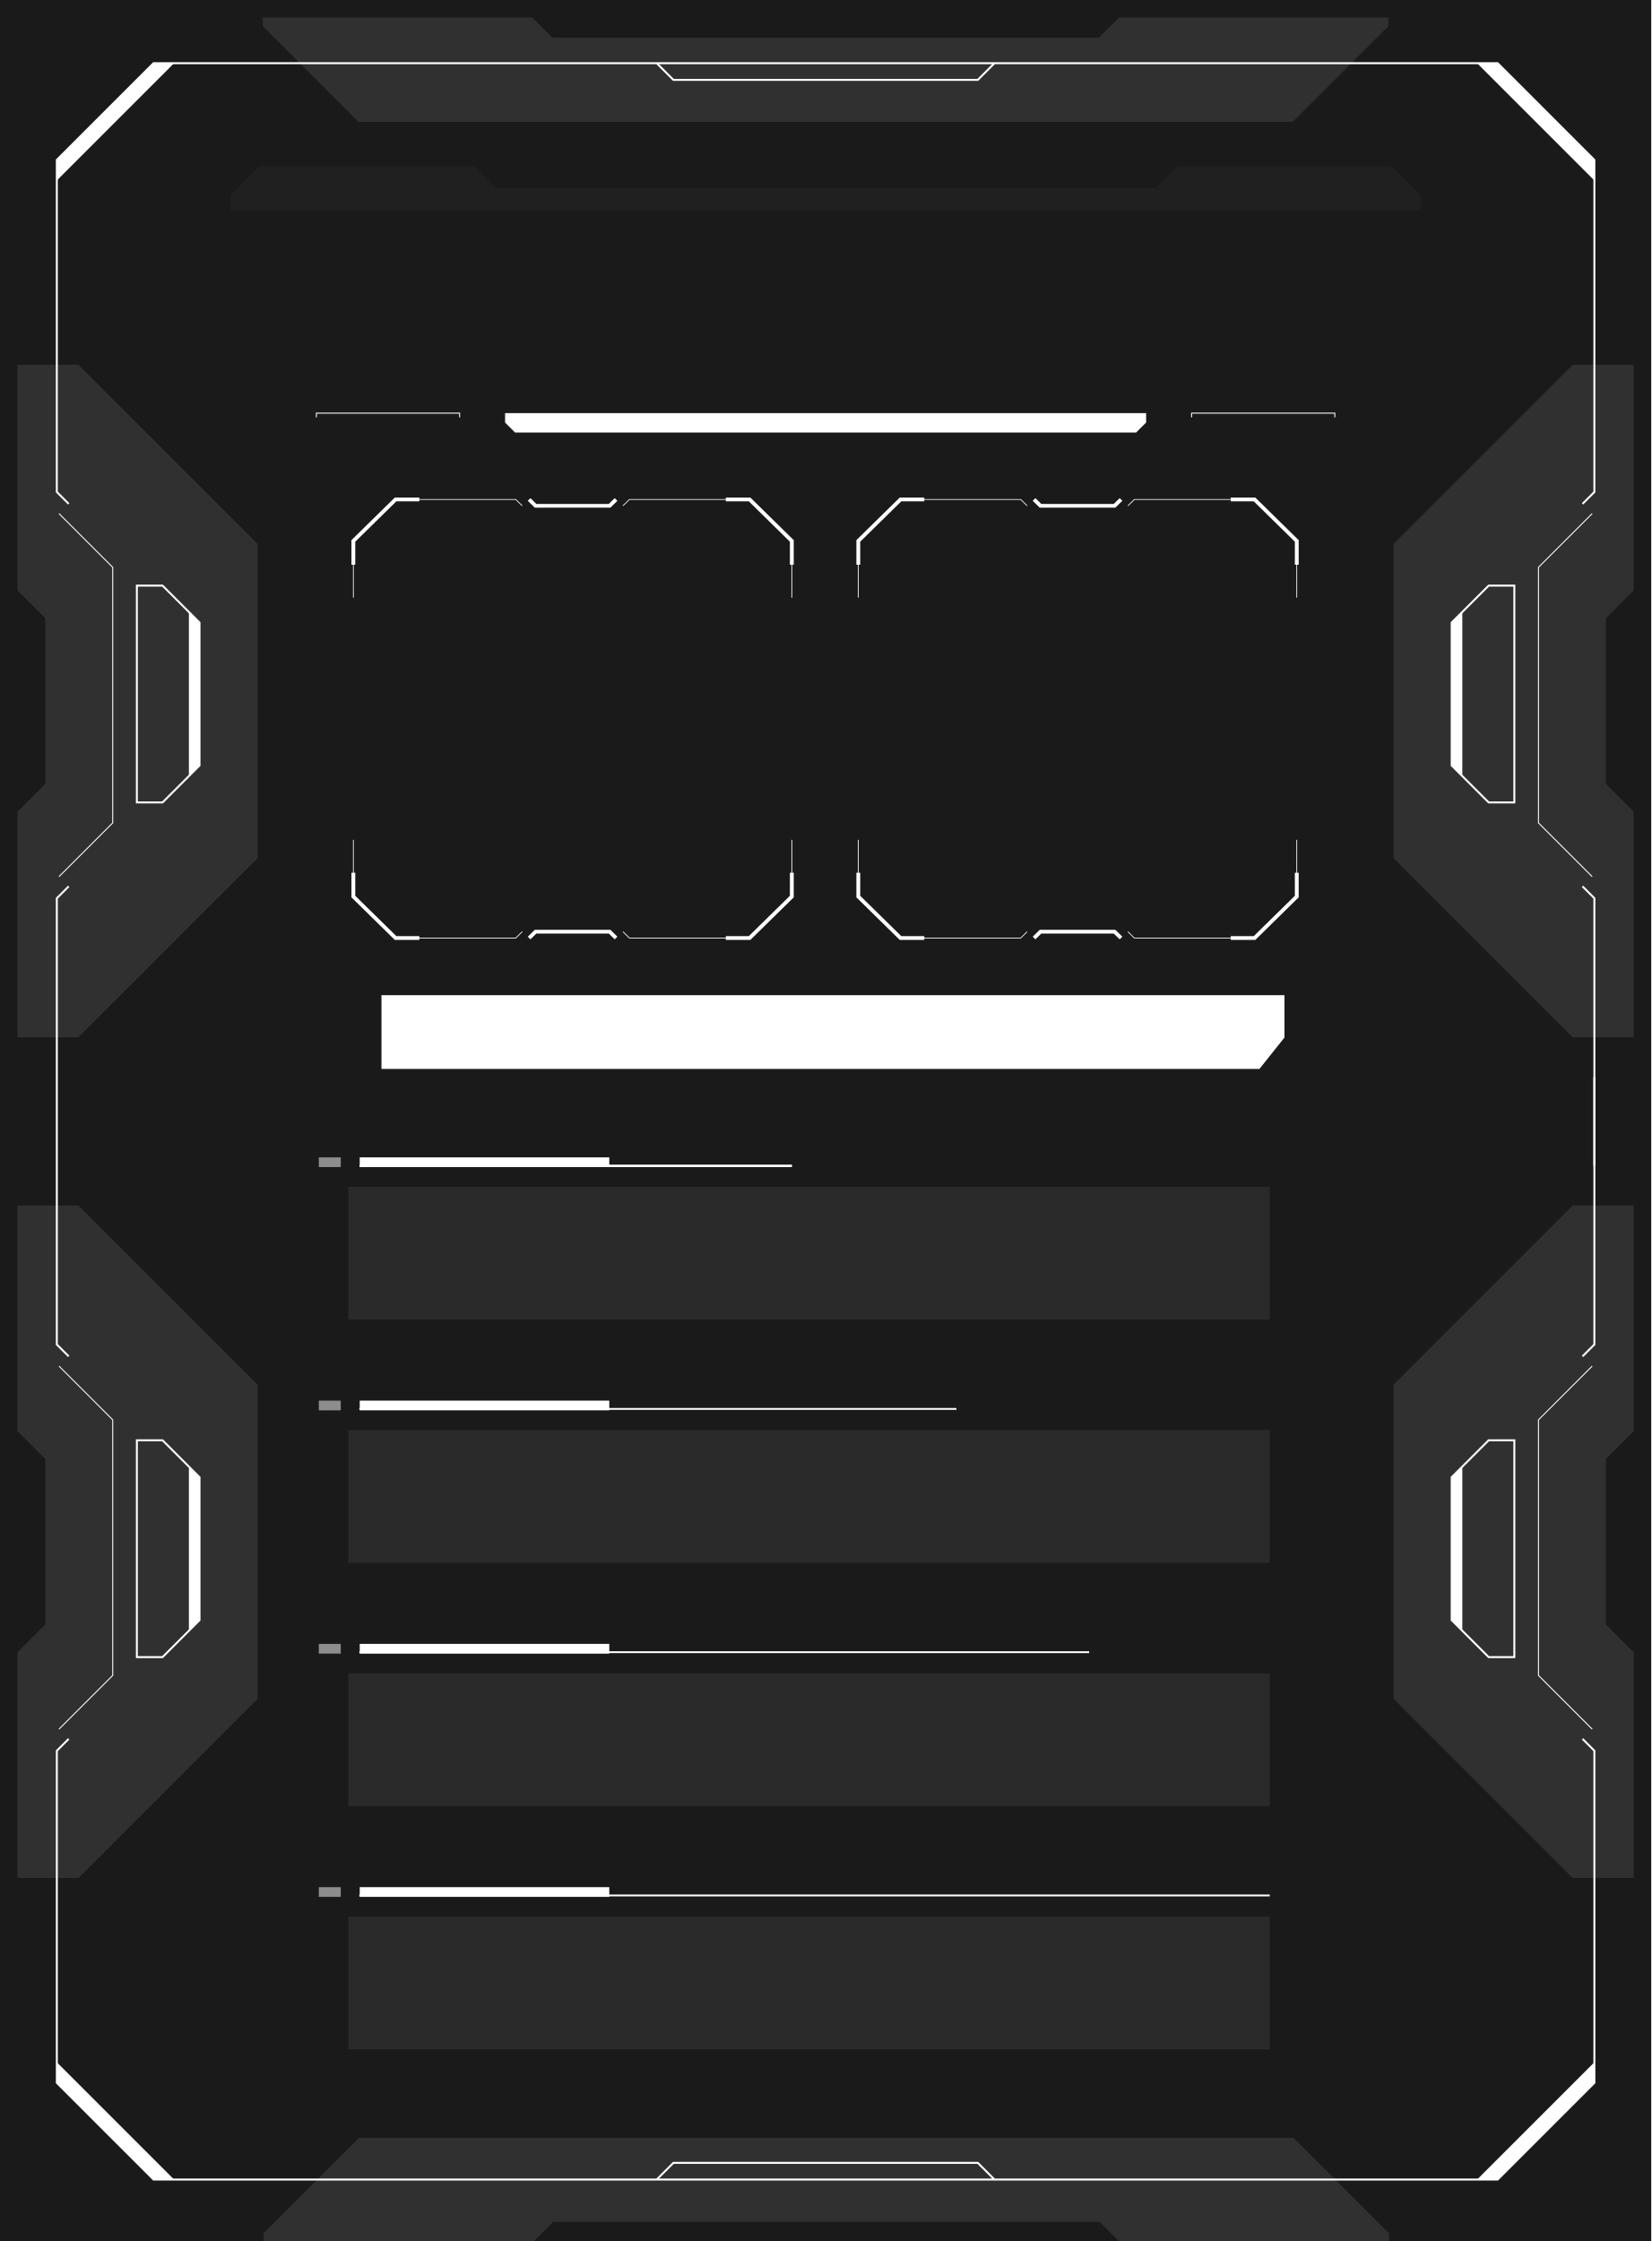
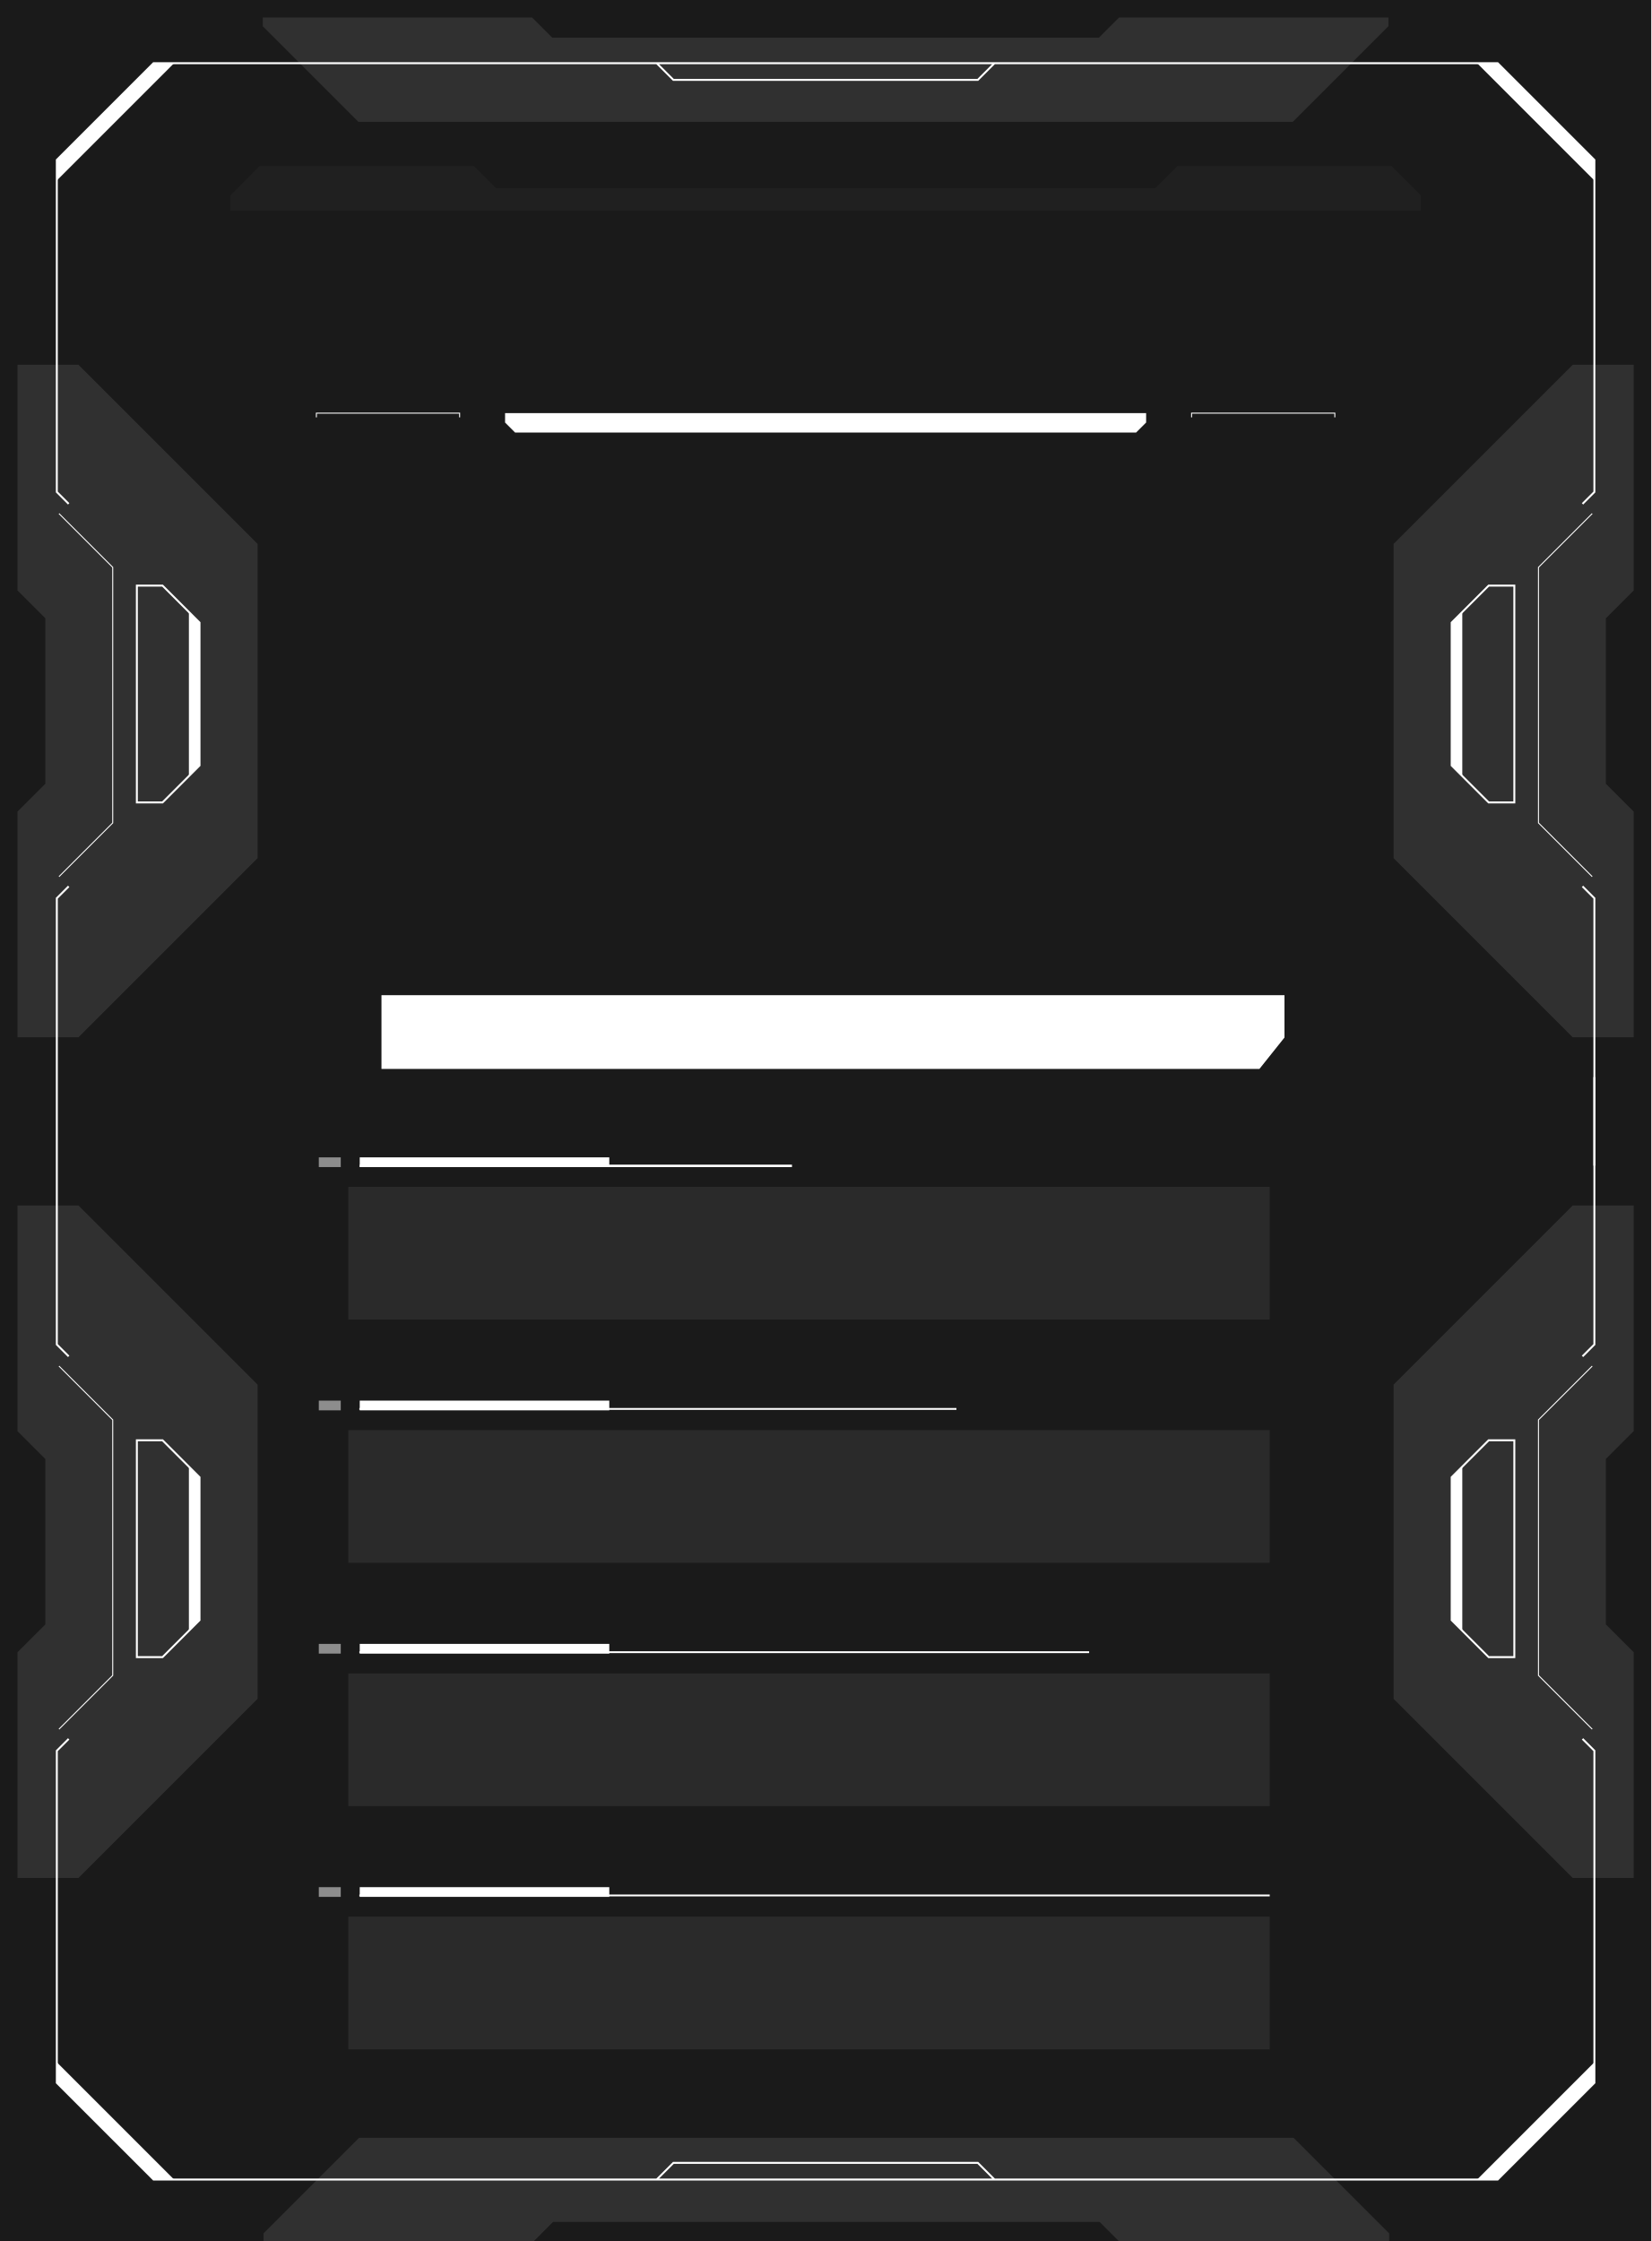
<svg xmlns="http://www.w3.org/2000/svg" width="896" height="1216" viewBox="0 0 896 1216" fill="none">
-   <g clip-path="url(#clip0_4593_1328)">
+   <g clip-path="url(#clip0_4594_1447)">
    <rect width="896" height="1216" fill="#1A1A1A" />
    <g opacity="0.1">
      <path d="M448.399 1160H194.884L143 1211.88V1216.63H289.127L300.095 1205.66H448.399H596.703L607.671 1216.63H753.798V1211.88L701.914 1160H448.399Z" fill="white" />
    </g>
    <g opacity="0.1">
-       <path d="M607.272 9.487L596.304 20.455H448.001H299.697L288.729 9.487H142.602V14.231L194.485 66.115H448.001H701.516L753.399 14.231V9.487H607.272Z" fill="white" />
+       <path d="M607.272 9.488L596.304 20.456H448.001H299.697L288.729 9.488H142.602V14.232L194.485 66.115H448.001H701.516L753.399 14.232V9.488H607.272Z" fill="white" />
    </g>
    <g opacity="0.1">
      <path d="M42.575 197.943H9.486V320.39L24.608 335.506V380.39V425.274L9.486 440.39V562.837H42.575L139.786 465.626V380.39V295.154L42.575 197.943Z" fill="white" />
    </g>
-     <path d="M32.187 475.871L31.818 475.502L60.907 446.409V307.945L31.818 278.851L32.187 278.482L61.434 307.729V446.625L32.187 475.871Z" fill="white" />
-     <path d="M88.419 435.941H73.74V317.237H88.419L108.79 337.608V415.571L88.419 435.941ZM74.794 434.887H87.981L107.736 415.133V338.04L87.981 318.286H74.794V434.882V434.887Z" fill="white" />
-     <path d="M30.832 86.764L83.306 34.29H94.474L30.832 97.932V86.764Z" fill="white" />
-     <path d="M108.263 337.829V415.354L102.502 421.109V332.073L108.263 337.829Z" fill="white" />
-     <path d="M249.668 226.456H249.141V224.443H171.943V226.456H171.416V223.916H249.668V226.456Z" fill="white" />
+     <path d="M32.187 475.873L31.818 475.504L60.907 446.411V307.947L31.818 278.853L32.187 278.484L61.434 307.731V446.627L32.187 475.873Z" fill="white" />
+     <path d="M88.419 435.942H73.74V317.238H88.419L108.79 337.609V415.572L88.419 435.942ZM74.794 434.888H87.981L107.736 415.134V338.041L87.981 318.287H74.794V434.883V434.888Z" fill="white" />
+     <path d="M30.832 86.765L83.306 34.291H94.474L30.832 97.933V86.765Z" fill="white" />
+     <path d="M108.263 337.83V415.355L102.502 421.11V332.074L108.263 337.83Z" fill="white" />
+     <path d="M249.668 226.458H249.141V224.445H171.943V226.458H171.416V223.918H249.668V226.458Z" fill="white" />
    <g opacity="0.1">
      <path d="M853.424 197.943H886.512V320.39L871.391 335.506V380.39V425.274L886.512 440.39V562.837H853.424L756.213 465.626V380.39V295.154L853.424 197.943Z" fill="white" />
    </g>
-     <path d="M865.694 632.471H864.639V487.614L858.352 481.331L859.1 480.583L865.694 487.182V632.471Z" fill="white" />
-     <path d="M863.813 475.871L834.566 446.625V307.729L863.813 278.482L864.182 278.851L835.093 307.945V446.409L864.182 475.502L863.813 475.871Z" fill="white" />
-     <path d="M822.258 435.941H807.58L787.209 415.571V337.608L807.58 317.237H822.258V435.941ZM808.017 434.887H821.204V318.291H808.017L788.263 338.046V415.138L808.017 434.893V434.887Z" fill="white" />
-     <path d="M865.168 86.764L812.694 34.29H801.525L865.168 97.932V86.764Z" fill="white" />
-     <path d="M812.91 33.764H83.092L30.307 86.549V267.172L36.9 273.765L37.643 273.022L31.355 266.734V86.986L83.524 34.818H356.134L365.179 43.862H530.817L539.862 34.818H812.472L864.641 86.986V266.739L858.353 273.027L859.096 273.77L865.69 267.177V86.549L812.905 33.764H812.91ZM530.38 42.808H365.616L357.626 34.818H538.365L530.375 42.808H530.38Z" fill="white" />
-     <path d="M787.736 337.829V415.354L793.497 421.109V332.073L787.736 337.829Z" fill="white" />
-     <path d="M724.584 226.456H724.057V224.443H646.859V226.456H646.332V223.916H724.584V226.456Z" fill="white" />
+     <path d="M865.694 632.472H864.639V487.615L858.352 481.332L859.1 480.584L865.694 487.183V632.472Z" fill="white" />
+     <path d="M863.813 475.873L834.566 446.627V307.731L863.813 278.484L864.182 278.853L835.093 307.947V446.411L864.182 475.504L863.813 475.873Z" fill="white" />
+     <path d="M822.258 435.942H807.58L787.209 415.572V337.609L807.58 317.238H822.258V435.942ZM808.017 434.888H821.204V318.292H808.017L788.263 338.047V415.139L808.017 434.894V434.888Z" fill="white" />
+     <path d="M865.168 86.765L812.694 34.291H801.525L865.168 97.933V86.765Z" fill="white" />
+     <path d="M812.91 33.766H83.092L30.307 86.551V267.174L36.9 273.767L37.643 273.024L31.355 266.736V86.988L83.524 34.82H356.134L365.179 43.864H530.817L539.862 34.82H812.472L864.641 86.988V266.741L858.353 273.029L859.096 273.772L865.69 267.179V86.551L812.905 33.766H812.91ZM530.38 42.81H365.616L357.626 34.82H538.365L530.375 42.81H530.38Z" fill="white" />
+     <path d="M787.736 337.83V415.355L793.497 421.11V332.074L787.736 337.83Z" fill="white" />
+     <path d="M724.584 226.458H724.057V224.445H646.859V226.458H646.332V223.918H724.584V226.458Z" fill="white" />
    <g opacity="0.1">
      <path d="M42.575 1019H9.486V896.553L24.608 881.436V836.552V791.668L9.486 776.552V654.105H42.575L139.786 751.316V836.552V921.788L42.575 1019Z" fill="white" />
    </g>
-     <path d="M31.361 584.471V487.614L37.649 481.331L36.9 480.583L30.307 487.182L30.307 584.471V729.76L36.9 736.359L37.649 735.61L31.361 729.322V584.471Z" fill="white" />
+     <path d="M31.361 584.472V487.615L37.649 481.332L36.9 480.584L30.307 487.183L30.307 584.472V729.761L36.9 736.36L37.649 735.611L31.361 729.323V584.472Z" fill="white" />
    <path d="M32.187 938.459L31.818 938.09L60.907 908.997V770.533L31.818 741.439L32.187 741.07L61.434 770.317V909.213L32.187 938.459Z" fill="white" />
-     <path d="M88.419 899.698H73.74V780.994H88.419L108.79 801.365V879.327L88.419 899.698ZM74.794 898.644H87.981L107.736 878.89V801.797L87.981 782.043H74.794V898.639V898.644Z" fill="white" />
+     <path d="M88.419 899.7H73.74V780.996H88.419L108.79 801.367V879.329L88.419 899.7ZM74.794 898.646H87.981L107.736 878.892V801.799L87.981 782.045H74.794V898.641V898.646Z" fill="white" />
    <path d="M30.832 1130.18L83.306 1182.65H94.474L30.832 1119.01V1130.18Z" fill="white" />
    <path d="M108.263 879.113V801.587L102.502 795.832V884.868L108.263 879.113Z" fill="white" />
    <g opacity="0.1">
      <path d="M853.424 1019H886.512V896.553L871.391 881.436V836.552V791.668L886.512 776.552V654.105H853.424L756.213 751.316V836.552V921.788L853.424 1019Z" fill="white" />
    </g>
-     <path d="M859.1 736.359L858.352 735.61L864.639 729.322V584.471H865.694V729.76L859.1 736.359Z" fill="white" />
+     <path d="M859.1 736.36L858.352 735.612L864.639 729.324V584.473H865.694V729.762L859.1 736.36Z" fill="white" />
    <path d="M863.813 938.459L834.566 909.213V770.317L863.813 741.07L864.182 741.439L835.093 770.533V908.997L864.182 938.09L863.813 938.459Z" fill="white" />
-     <path d="M822.258 899.698H807.58L787.209 879.327V801.365L807.58 780.994H822.258V899.698ZM808.017 898.644H821.204V782.048H808.017L788.263 801.802V878.895L808.017 898.649V898.644Z" fill="white" />
+     <path d="M822.258 899.7H807.58L787.209 879.329V801.367L807.58 780.996H822.258V899.7ZM808.017 898.646H821.204V782.05H808.017L788.263 801.804V878.897L808.017 898.651V898.646Z" fill="white" />
    <path d="M865.168 1130.18L812.694 1182.65H801.525L865.168 1119.01V1130.18Z" fill="white" />
    <path d="M859.1 943.172L858.357 943.915L864.645 950.203V1129.96L812.476 1182.12H539.866L530.821 1173.08H365.183L356.138 1182.12H83.528L31.359 1129.96V950.203L37.647 943.915L36.904 943.172L30.311 949.765V1130.39L83.096 1183.17H812.914L865.699 1130.39V949.765L859.105 943.172H859.1ZM447.999 1182.12H357.63L365.62 1174.13H530.384L538.374 1182.12H448.005H447.999Z" fill="white" />
    <path d="M448 224.18H274.07V229.271L279.52 234.721H448H616.479L621.929 229.271V224.18H448Z" fill="white" />
    <path d="M787.736 879.113V801.587L793.497 795.832V884.868L787.736 879.113Z" fill="white" />
-     <path opacity="0.03" d="M754.997 90.033H638.912L626.758 102.187H448.001H269.244L257.09 90.033H141.005L124.998 106.045V114.341H448.001H771.003V106.045L754.997 90.033Z" fill="white" />
-     <path d="M466.78 306.428H464.705V293.085L488.218 270H501.551V272.037H489.077L466.78 293.928V306.428Z" fill="white" />
-     <path d="M557.234 274.601L553.794 271.224H488.65V270.816H553.968L557.529 274.312L557.234 274.601Z" fill="white" />
-     <path d="M465.952 293.509H465.537V324.302H465.952V293.509Z" fill="white" />
-     <path d="M704.706 306.428H702.631V293.928L680.334 272.037H667.859V270H681.193L704.706 293.085V306.428Z" fill="white" />
-     <path d="M612.179 274.601L611.885 274.312L615.445 270.816H680.763V271.224H615.62L612.179 274.601Z" fill="white" />
-     <path d="M703.874 293.509H703.459V324.302H703.874V293.509Z" fill="white" />
-     <path d="M501.551 510H488.218L464.705 486.915V473.571H466.78V486.071L489.077 507.962H501.551V510Z" fill="white" />
-     <path d="M553.968 509.185H488.65V508.778H553.794L557.234 505.4L557.529 505.69L553.968 509.185Z" fill="white" />
-     <path d="M465.952 455.698H465.537V486.492H465.952V455.698Z" fill="white" />
-     <path d="M681.193 510H667.859V507.962H680.334L702.631 486.071V473.571H704.706V486.915L681.193 510Z" fill="white" />
-     <path d="M680.763 509.185H615.445L611.885 505.69L612.179 505.4L615.62 508.778H680.763V509.185Z" fill="white" />
-     <path d="M703.874 455.698H703.459V486.492H703.874V455.698Z" fill="white" />
-     <path d="M584.707 275.476H605.223L609.029 271.74L607.564 270.298L604.364 273.439H584.707H565.049L561.85 270.298L560.385 271.74L564.19 275.476H584.707Z" fill="white" />
-     <path d="M584.707 504.523H564.19L560.385 508.26L561.85 509.702L565.049 506.561H584.707H604.364L607.564 509.702L609.029 508.26L605.223 504.523H584.707Z" fill="white" />
-     <path d="M192.78 306.428H190.705V293.085L214.218 270H227.551V272.037H215.077L192.78 293.928V306.428Z" fill="white" />
-     <path d="M283.234 274.601L279.794 271.224H214.65V270.816H279.968L283.529 274.312L283.234 274.601Z" fill="white" />
-     <path d="M191.952 293.509H191.537V324.302H191.952V293.509Z" fill="white" />
-     <path d="M430.706 306.428H428.631V293.928L406.334 272.037H393.859V270H407.193L430.706 293.085V306.428Z" fill="white" />
-     <path d="M338.177 274.601L337.883 274.312L341.443 270.816H406.761V271.224H341.618L338.177 274.601Z" fill="white" />
-     <path d="M429.874 293.509H429.459V324.302H429.874V293.509Z" fill="white" />
-     <path d="M227.551 510H214.218L190.705 486.915V473.571H192.78V486.071L215.077 507.962H227.551V510Z" fill="white" />
-     <path d="M279.968 509.185H214.65V508.778H279.794L283.234 505.4L283.529 505.69L279.968 509.185Z" fill="white" />
-     <path d="M191.952 455.698H191.537V486.492H191.952V455.698Z" fill="white" />
-     <path d="M407.193 510H393.859V507.962H406.334L428.631 486.071V473.571H430.706V486.915L407.193 510Z" fill="white" />
-     <path d="M406.761 509.185H341.443L337.883 505.69L338.177 505.4L341.618 508.778H406.761V509.185Z" fill="white" />
-     <path d="M429.874 455.698H429.459V486.492H429.874V455.698Z" fill="white" />
-     <path d="M310.705 275.476H331.221L335.027 271.74L333.562 270.298L330.362 273.439H310.705H291.047L287.848 270.298L286.383 271.74L290.188 275.476H310.705Z" fill="white" />
-     <path d="M310.705 504.523H290.188L286.383 508.26L287.848 509.702L291.047 506.561H310.705H330.362L333.562 509.702L335.027 508.26L331.221 504.523H310.705Z" fill="white" />
+     <path opacity="0.03" d="M754.997 90.035H638.912L626.758 102.189H448.001H269.244L257.09 90.035H141.005L124.998 106.047V114.343H448.001H771.003V106.047L754.997 90.035Z" fill="white" />
    <path d="M207 580V540H697V562.986L683.424 580H207Z" fill="white" />
    <rect x="189" y="644" width="500" height="72" fill="#2A2A2A" />
    <g opacity="0.5">
-       <path d="M184.91 628.001H173V633.272H184.91V628.001Z" fill="white" />
+       <path d="M184.91 628H173V633.271H184.91V628Z" fill="white" />
    </g>
    <path d="M330.617 628H195.209V633.271H330.617V628Z" fill="white" />
    <path d="M429.758 631.953H195.209V633.271H429.758V631.953Z" fill="white" />
    <rect x="189" y="776" width="500" height="72" fill="#2A2A2A" />
    <g opacity="0.5">
-       <path d="M184.91 760.001H173V765.272H184.91V760.001Z" fill="white" />
+       <path d="M184.91 760H173V765.271H184.91V760Z" fill="white" />
    </g>
    <path d="M330.617 760H195.209V765.271H330.617V760Z" fill="white" />
    <path d="M519 764H195V765H519V764Z" fill="white" />
    <rect x="189" y="908" width="500" height="72" fill="#2A2A2A" />
    <g opacity="0.5">
      <path d="M184.91 892H173V897.271H184.91V892Z" fill="white" />
    </g>
    <path d="M330.617 892H195.209V897.271H330.617V892Z" fill="white" />
    <path d="M591 896H195V897H591V896Z" fill="white" />
    <rect x="189" y="1040" width="500" height="72" fill="#2A2A2A" />
    <g opacity="0.5">
      <path d="M184.91 1024H173V1029.27H184.91V1024Z" fill="white" />
    </g>
    <path d="M330.617 1024H195.209V1029.27H330.617V1024Z" fill="white" />
    <path d="M689 1028H195V1029H689V1028Z" fill="white" />
  </g>
  <defs>
-     <clipPath id="clip0_4593_1328">
+     <clipPath id="clip0_4594_1447">
      <rect width="896" height="1216" fill="white" />
    </clipPath>
  </defs>
</svg>
